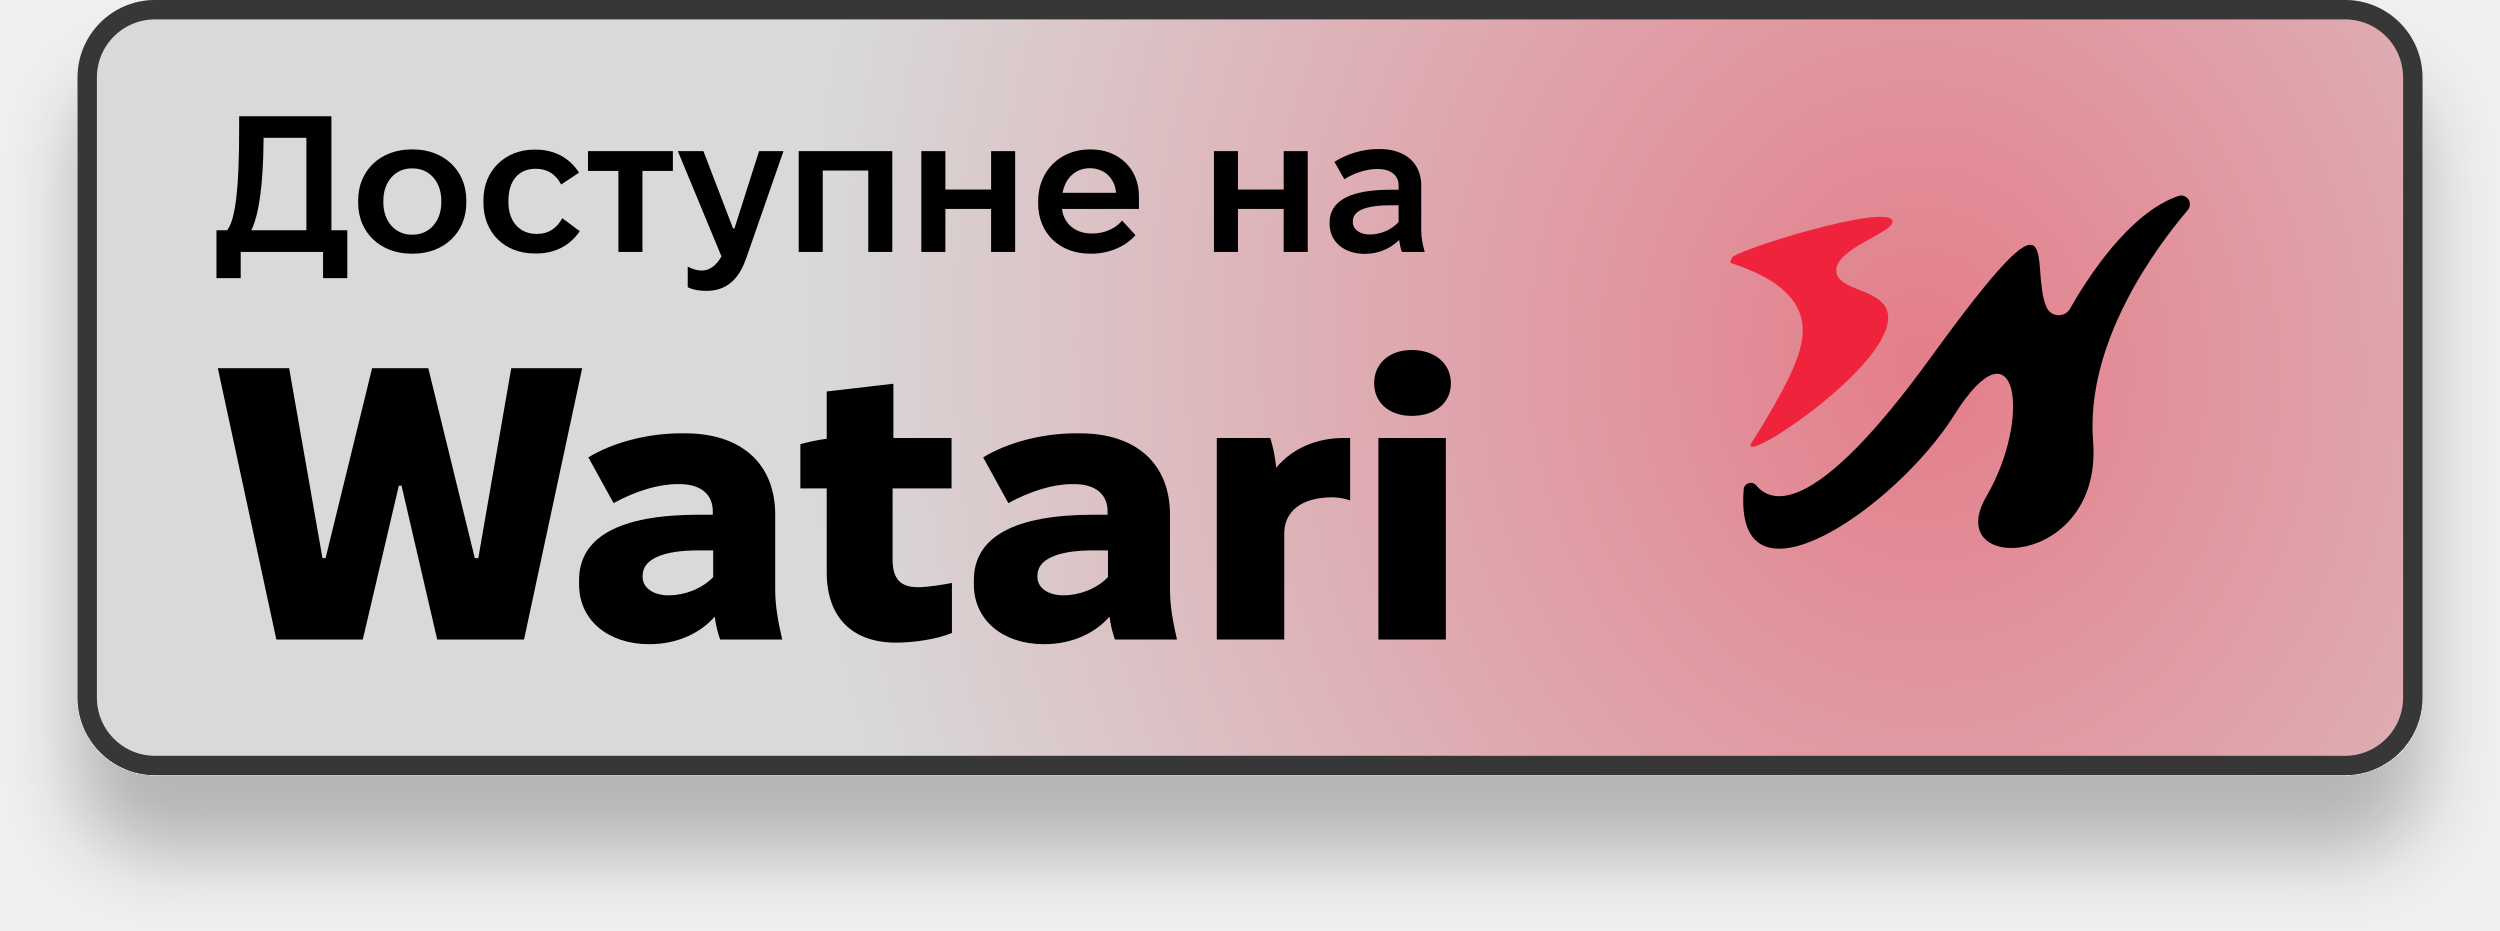
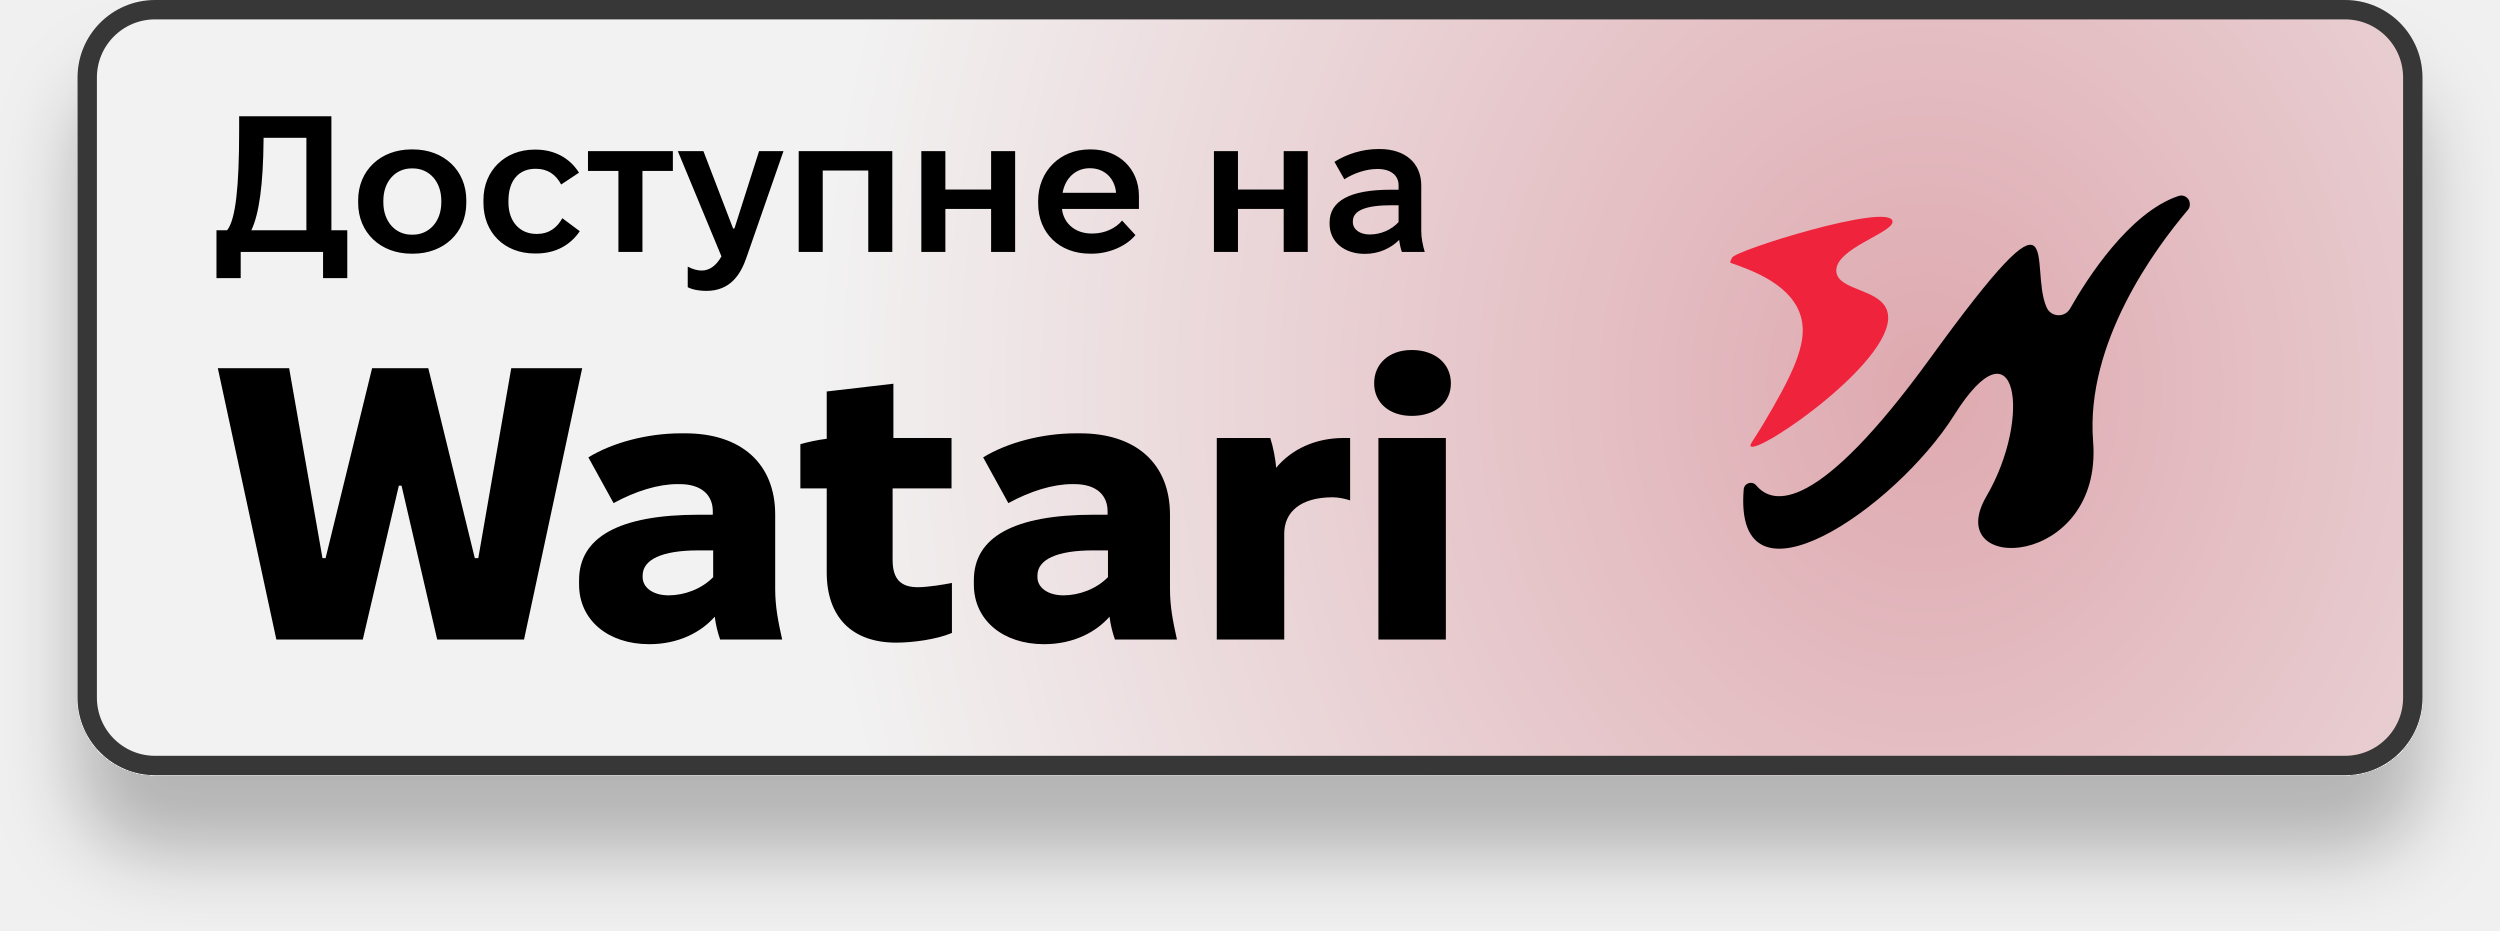
<svg xmlns="http://www.w3.org/2000/svg" width="129" height="48" viewBox="0 0 129 48" fill="none">
  <g filter="url(#filter0_d_1000_54)">
-     <rect x="4" width="121" height="40" rx="4" fill="#D9D9D9" />
+     <rect x="4" width="121" height="40" rx="4" fill="#F2F2F2" />
    <rect x="4" width="121" height="40" rx="4" fill="url(#paint0_radial_1000_54)" fill-opacity="0.5" />
    <rect x="4.5" y="0.5" width="120" height="39" rx="3.5" stroke="#373737" />
    <g clip-path="url(#clip0_1000_54)">
      <mask id="mask0_1000_54" style="mask-type:luminance" maskUnits="userSpaceOnUse" x="88" y="8" width="27" height="24">
        <path d="M114.281 8H88V31.438H114.281V8Z" fill="white" />
      </mask>
      <g mask="url(#mask0_1000_54)">
        <path d="M89.373 13.299C89.347 13.386 89.22 13.537 89.323 13.573C90.415 13.953 92.567 14.713 92.963 16.483C93.254 17.779 92.464 19.397 90.973 21.898C90.469 22.743 90.263 22.948 90.336 23.027C90.738 23.468 98.197 18.32 97.365 16.006C96.966 14.896 94.863 14.996 94.757 14.025C94.626 12.82 97.796 11.994 97.651 11.4C97.419 10.459 89.48 12.932 89.373 13.299Z" fill="#EF233C" />
        <path d="M89.975 25.253C90.001 24.922 90.414 24.794 90.626 25.05C91.481 26.078 93.769 26.521 99.596 18.488C106.754 8.619 104.658 13.737 105.606 15.864C105.834 16.374 106.542 16.408 106.817 15.922C107.661 14.432 109.853 10.97 112.407 10.114C112.84 9.969 113.19 10.485 112.893 10.834C111.22 12.802 107.603 17.693 108.004 22.77C108.522 29.349 100.115 29.693 102.502 25.605C104.89 21.516 104.059 16.295 100.841 21.412C97.792 26.261 89.431 31.953 89.975 25.253Z" fill="black" />
      </g>
    </g>
    <path d="M11.17 14.35V11.88H11.72C12.16 11.33 12.34 9.64 12.34 6.73V6H17.1V11.88H17.92V14.35H16.67V13H12.42V14.35H11.17ZM15.81 11.88V7.11H13.6V7.22C13.58 9.53 13.37 11.04 12.97 11.88H15.81ZM21.231 13.09C19.631 13.09 18.481 12 18.481 10.47V10.33C18.481 8.8 19.631 7.71 21.231 7.71H21.311C22.911 7.71 24.061 8.8 24.061 10.33V10.47C24.061 12 22.911 13.09 21.311 13.09H21.231ZM21.241 12.11H21.301C22.151 12.11 22.771 11.42 22.771 10.45V10.35C22.771 9.38 22.161 8.69 21.301 8.69H21.241C20.391 8.69 19.781 9.38 19.781 10.35V10.45C19.781 11.42 20.391 12.11 21.241 12.11ZM27.596 13.08C26.026 13.08 24.946 12 24.946 10.47V10.31C24.946 8.8 26.066 7.72 27.576 7.72H27.636C28.646 7.72 29.416 8.18 29.876 8.91L28.956 9.52C28.676 8.99 28.246 8.71 27.656 8.71H27.626C26.766 8.71 26.236 9.32 26.236 10.35V10.45C26.236 11.44 26.826 12.07 27.676 12.07H27.726C28.326 12.07 28.746 11.75 29.016 11.26L29.916 11.93C29.436 12.64 28.676 13.08 27.666 13.08H27.596ZM31.91 13V8.82H30.34V7.8H34.72V8.82H33.15V13H31.91ZM36.447 15.01C36.167 15.01 35.777 14.97 35.487 14.82V13.76C35.727 13.88 35.957 13.96 36.207 13.96C36.627 13.96 36.967 13.69 37.227 13.23L34.977 7.8H36.297L37.827 11.79H37.897L39.167 7.8H40.427L38.517 13.29C38.227 14.13 37.707 15.01 36.447 15.01ZM41.213 13V7.8H46.043V13H44.803V8.8H42.453V13H41.213ZM47.541 13V7.8H48.781V9.78H51.141V7.8H52.381V13H51.141V10.78H48.781V13H47.541ZM56.249 13.09C54.669 13.09 53.569 12.03 53.569 10.5V10.36C53.569 8.83 54.699 7.71 56.229 7.71H56.289C57.729 7.71 58.769 8.71 58.769 10.11V10.78H54.799V10.79C54.889 11.54 55.489 12.05 56.329 12.05H56.379C57.019 12.05 57.599 11.76 57.899 11.38L58.589 12.13C58.099 12.72 57.199 13.09 56.339 13.09H56.249ZM54.829 9.95H57.589C57.529 9.21 56.999 8.68 56.239 8.68H56.229C55.509 8.68 54.969 9.18 54.829 9.95ZM62.639 13V7.8H63.879V9.78H66.239V7.8H67.479V13H66.239V10.78H63.879V13H62.639ZM70.427 13.1C69.347 13.1 68.607 12.47 68.607 11.55V11.48C68.607 10.37 69.657 9.79 71.747 9.79H72.167V9.56C72.167 9.06 71.777 8.72 71.087 8.72H71.057C70.517 8.72 69.887 8.92 69.367 9.25L68.857 8.35C69.497 7.95 70.297 7.69 71.127 7.69H71.187C72.507 7.69 73.337 8.41 73.337 9.58V11.93C73.337 12.29 73.417 12.66 73.517 13H72.337C72.277 12.84 72.227 12.61 72.197 12.38C71.757 12.82 71.137 13.1 70.427 13.1ZM70.677 12.1C71.257 12.1 71.807 11.85 72.167 11.46V10.59H71.817C70.447 10.59 69.807 10.87 69.807 11.42V11.46C69.807 11.83 70.157 12.1 70.677 12.1ZM14.26 33L11.24 19H14.92L16.64 28.8H16.8L19.2 19H22.1L24.5 28.8H24.68L26.38 19H30.04L27.04 33H22.56L20.72 25.06H20.58L18.72 33H14.26ZM33.5 33.24C31.38 33.24 29.88 32 29.88 30.16V29.94C29.88 27.72 31.94 26.56 36.06 26.56H36.78V26.38C36.78 25.58 36.24 24.98 35.06 24.98H34.96C33.96 24.98 32.8 25.34 31.66 25.96L30.36 23.6C31.6 22.84 33.4 22.36 35.14 22.36H35.36C38.22 22.36 40 23.9 40 26.56V30.4C40 31.32 40.16 32.1 40.36 33H37.16C37.04 32.66 36.94 32.28 36.88 31.82C36.2 32.6 35.04 33.24 33.5 33.24ZM34.5 30.72C35.3 30.72 36.2 30.4 36.8 29.78V28.4H36.04C34.14 28.4 33.16 28.88 33.16 29.7V29.78C33.16 30.32 33.7 30.72 34.5 30.72ZM46.239 33.16C43.999 33.16 42.659 31.88 42.659 29.54V25.2H41.299V22.92C41.639 22.82 42.179 22.7 42.659 22.64V20.2L46.099 19.8V22.6H49.099V25.2H46.059V28.9C46.059 29.92 46.519 30.3 47.359 30.3C47.879 30.3 48.719 30.16 49.119 30.08V32.66C48.319 33 47.079 33.16 46.239 33.16ZM53.871 33.24C51.751 33.24 50.251 32 50.251 30.16V29.94C50.251 27.72 52.311 26.56 56.431 26.56H57.151V26.38C57.151 25.58 56.611 24.98 55.431 24.98H55.331C54.331 24.98 53.171 25.34 52.031 25.96L50.731 23.6C51.971 22.84 53.771 22.36 55.511 22.36H55.731C58.591 22.36 60.371 23.9 60.371 26.56V30.4C60.371 31.32 60.531 32.1 60.731 33H57.531C57.411 32.66 57.311 32.28 57.251 31.82C56.571 32.6 55.411 33.24 53.871 33.24ZM54.871 30.72C55.671 30.72 56.571 30.4 57.171 29.78V28.4H56.411C54.511 28.4 53.531 28.88 53.531 29.7V29.78C53.531 30.32 54.071 30.72 54.871 30.72ZM62.786 33V22.6H65.546C65.686 23.02 65.826 23.72 65.846 24.14C66.646 23.18 67.866 22.6 69.346 22.6H69.666V25.82C69.426 25.74 69.066 25.66 68.766 25.66C67.106 25.66 66.266 26.42 66.266 27.54V33H62.786ZM72.846 21.46C71.686 21.46 70.906 20.78 70.906 19.78C70.906 18.76 71.686 18.06 72.846 18.06C74.046 18.06 74.866 18.76 74.866 19.78C74.866 20.78 74.066 21.46 72.846 21.46ZM71.126 33V22.6H74.606V33H71.126Z" fill="black" />
  </g>
  <defs>
    <filter id="filter0_d_1000_54" x="0" y="0" width="129" height="48" filterUnits="userSpaceOnUse" color-interpolation-filters="sRGB">
      <feFlood flood-opacity="0" result="BackgroundImageFix" />
      <feColorMatrix in="SourceAlpha" type="matrix" values="0 0 0 0 0 0 0 0 0 0 0 0 0 0 0 0 0 0 127 0" result="hardAlpha" />
      <feOffset dy="4" />
      <feGaussianBlur stdDeviation="2" />
      <feComposite in2="hardAlpha" operator="out" />
      <feColorMatrix type="matrix" values="0 0 0 0 0 0 0 0 0 0 0 0 0 0 0 0 0 0 0.25 0" />
      <feBlend mode="normal" in2="BackgroundImageFix" result="effect1_dropShadow_1000_54" />
      <feBlend mode="normal" in="SourceGraphic" in2="effect1_dropShadow_1000_54" result="shape" />
    </filter>
-     <radialGradient id="paint0_radial_1000_54" cx="0" cy="0" r="1" gradientUnits="userSpaceOnUse" gradientTransform="translate(99 18.5) rotate(178.493) scale(57.0197 65.1291)">
-       <stop stop-color="#EF233C" />
-       <stop offset="1" stop-color="#D9D9D9" />
+     <radialGradient id="paint0_radial_1000_54" cx="0" cy="0" r="1" gradientUnits="userSpaceOnUse" gradientTransform="translate(99.5 20) rotate(-180) scale(57.5 65.6776)">
+       <stop stop-color="#CA606D" />
+       <stop offset="1" stop-color="#F2F2F2" />
    </radialGradient>
    <clipPath id="clip0_1000_54">
      <rect width="25" height="23.438" fill="white" transform="translate(88 8)" />
    </clipPath>
  </defs>
</svg>
